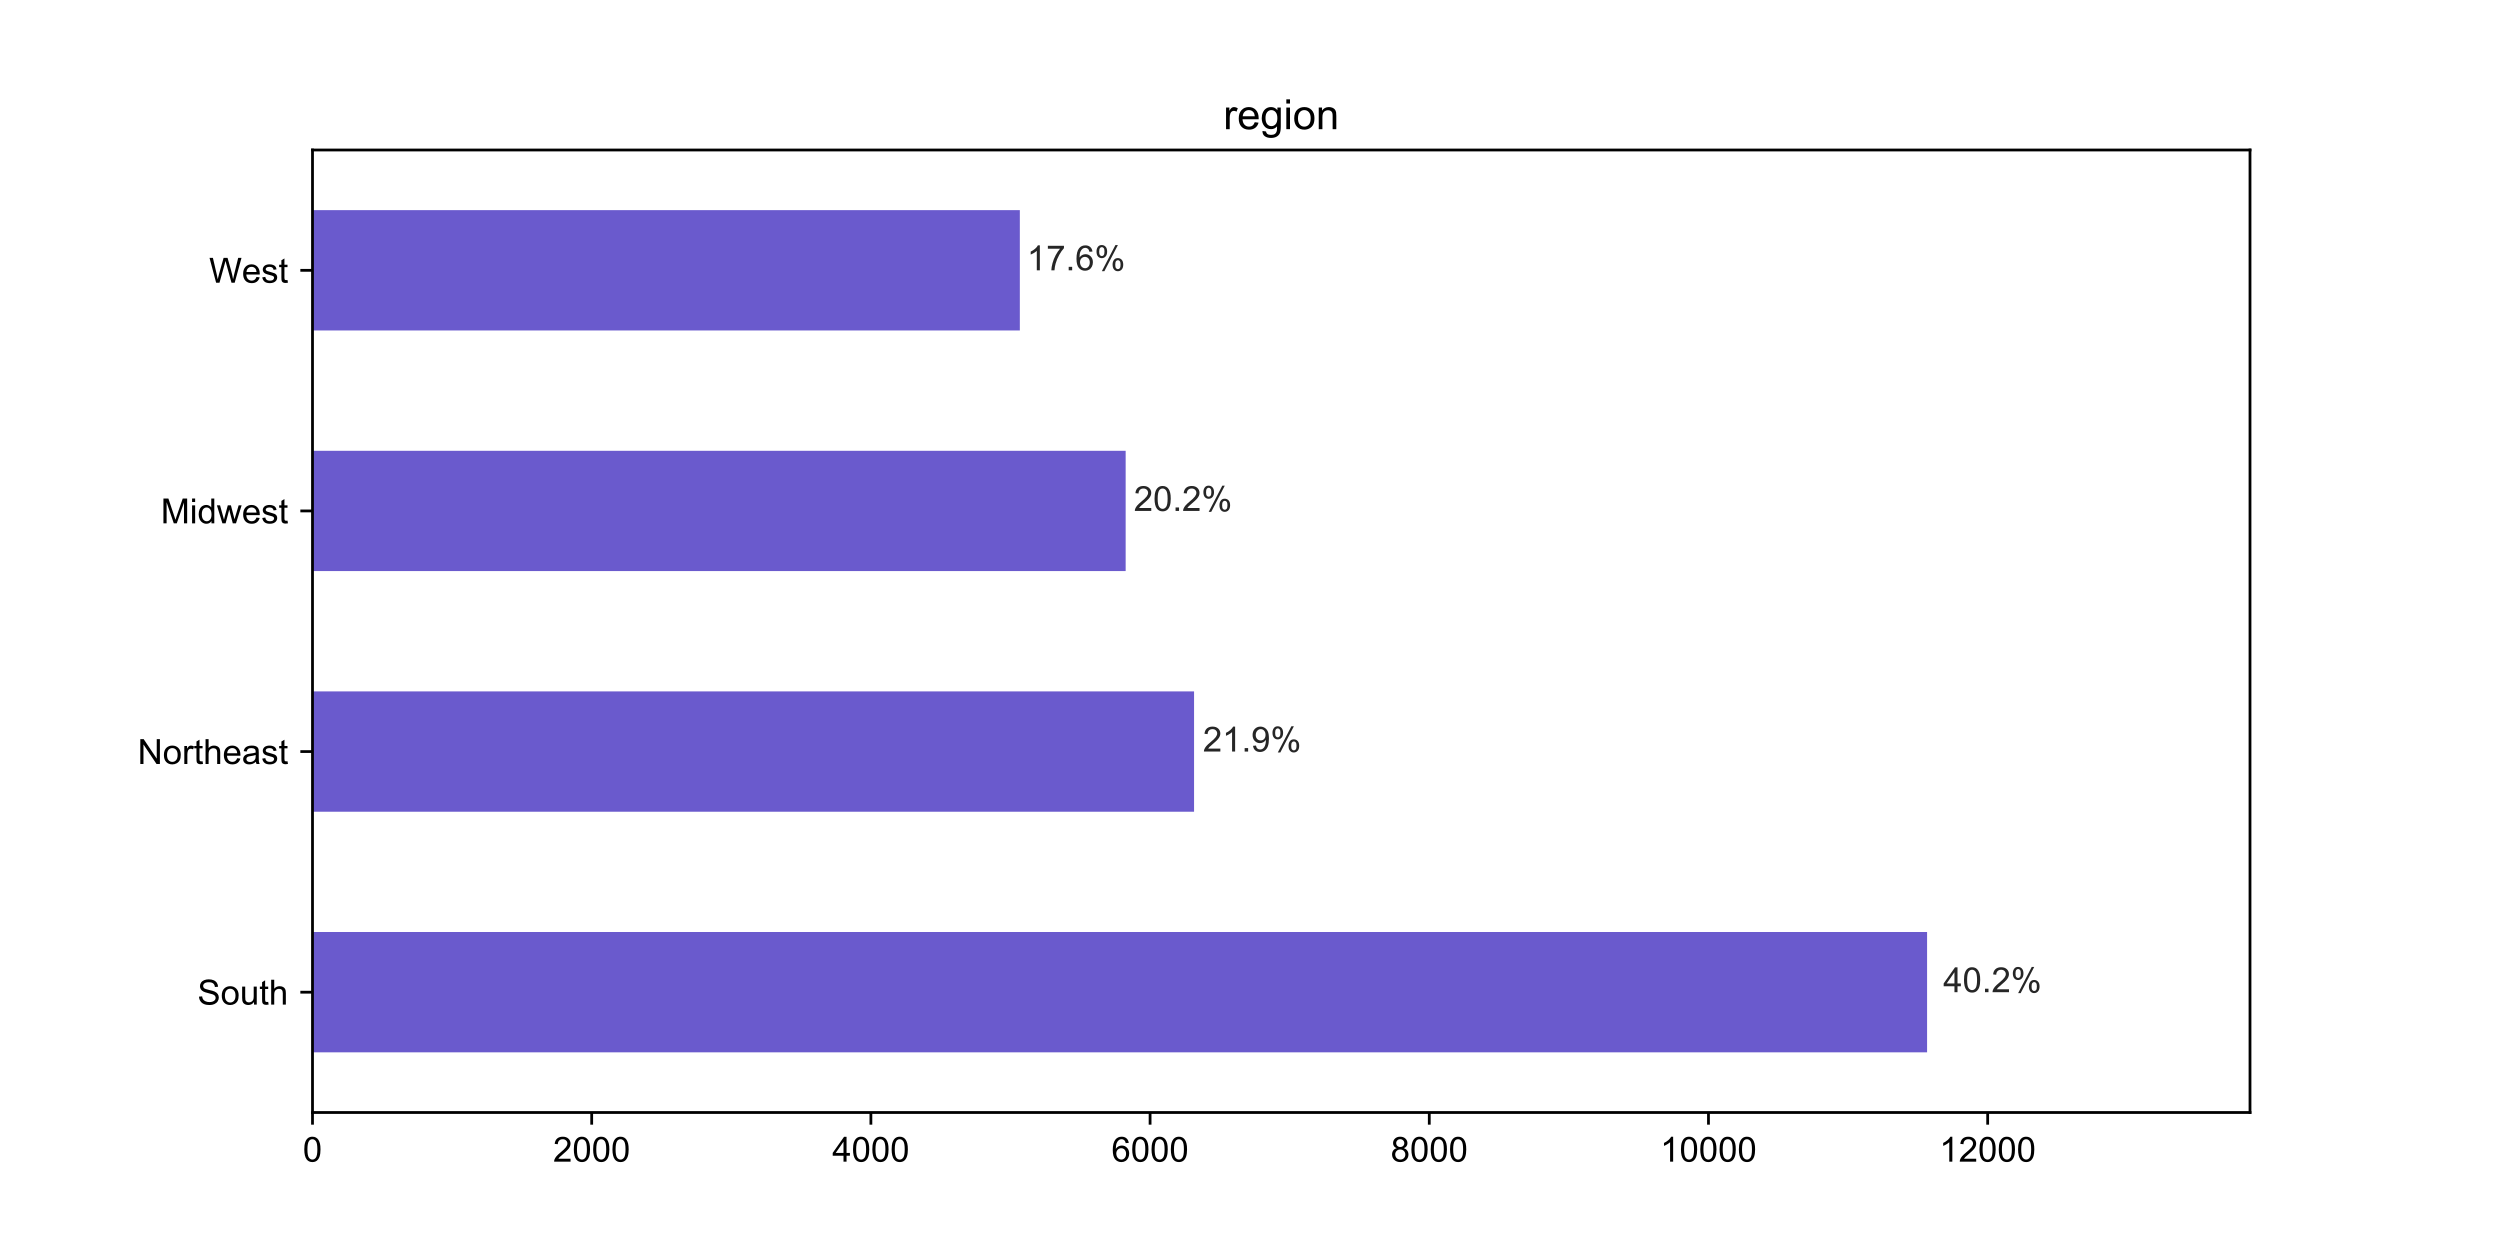
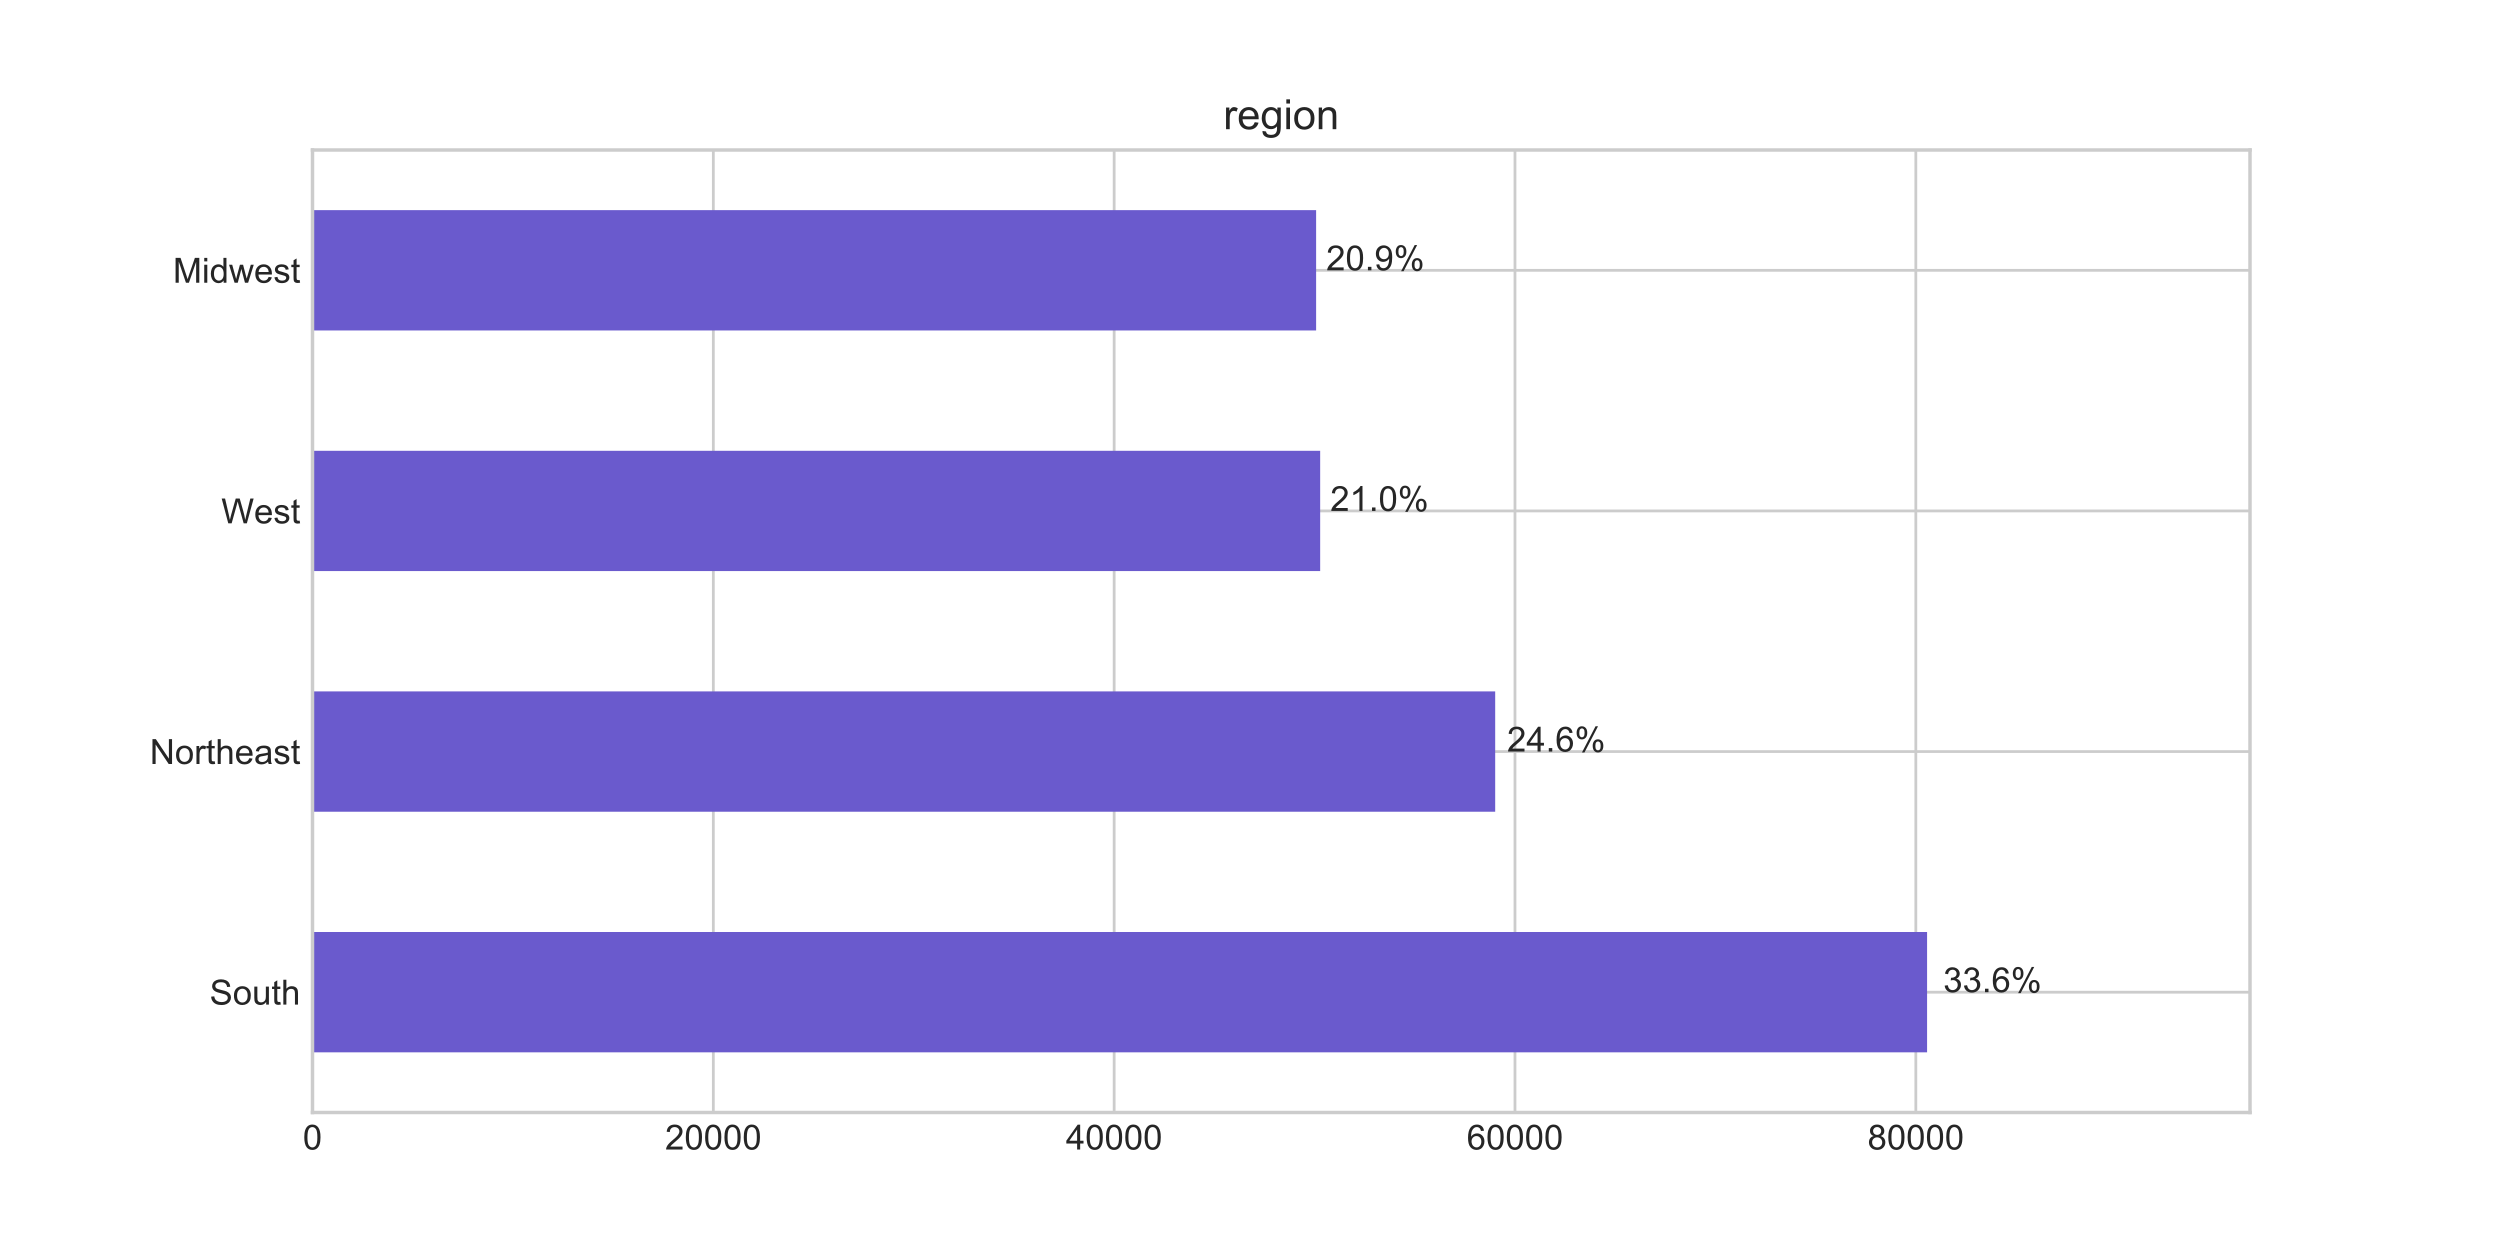
<svg xmlns="http://www.w3.org/2000/svg" xmlns:xlink="http://www.w3.org/1999/xlink" height="360pt" version="1.1" viewBox="0 0 720 360" width="720pt">
  <defs>
    <style type="text/css">
*{stroke-linecap:butt;stroke-linejoin:round;white-space:pre;}
  </style>
  </defs>
  <g id="figure_1">
    <g id="patch_1">
      <path d="M 0 360  L 720 360  L 720 0  L 0 0  z " style="fill:#ffffff;" />
    </g>
    <g id="axes_1">
      <g id="patch_2">
        <path d="M 90 320.4  L 648 320.4  L 648 43.2  L 90 43.2  z " style="fill:#ffffff;" />
      </g>
-       <g id="patch_3">
-         <path clip-path="url(#p5e2d25b61d)" d="M 90 303.075  L 555 303.075  L 555 268.425  L 90 268.425  z " style="fill:#6a5acd;" />
-       </g>
-       <g id="patch_4">
-         <path clip-path="url(#p5e2d25b61d)" d="M 90 233.775  L 343.889 233.775  L 343.889 199.125  L 90 199.125  z " style="fill:#6a5acd;" />
-       </g>
-       <g id="patch_5">
-         <path clip-path="url(#p5e2d25b61d)" d="M 90 164.475  L 324.189 164.475  L 324.189 129.825  L 90 129.825  z " style="fill:#6a5acd;" />
-       </g>
-       <g id="patch_6">
-         <path clip-path="url(#p5e2d25b61d)" d="M 90 95.175  L 293.714 95.175  L 293.714 60.525  L 90 60.525  z " style="fill:#6a5acd;" />
-       </g>
      <g id="matplotlib.axis_1">
        <g id="xtick_1">
          <g id="line2d_1">
-             <defs>
-               <path d="M 0 0  L 0 3.5  " id="meedd70f303" style="stroke:#000000;stroke-width:0.8;" />
-             </defs>
-             <g>
-               <use style="stroke:#000000;stroke-width:0.8;" x="90" xlink:href="#meedd70f303" y="320.4" />
-             </g>
-           </g>
+             <path clip-path="url(#p8cc7651c3f)" d="M 90 320.4  L 90 43.2  " style="fill:none;stroke:#cccccc;stroke-linecap:round;stroke-width:0.8;" />
+           </g>
+           <g id="line2d_2" />
          <g id="text_1">
            <defs>
              <path d="M 4.156 35.297  Q 4.156 48 6.766 55.734  Q 9.375 63.484 14.516 67.672  Q 19.672 71.875 27.484 71.875  Q 33.25 71.875 37.594 69.547  Q 41.938 67.234 44.766 62.859  Q 47.609 58.5 49.219 52.219  Q 50.828 45.953 50.828 35.297  Q 50.828 22.703 48.234 14.969  Q 45.656 7.234 40.5 3  Q 35.359 -1.219 27.484 -1.219  Q 17.141 -1.219 11.234 6.203  Q 4.156 15.141 4.156 35.297  z M 13.188 35.297  Q 13.188 17.672 17.312 11.828  Q 21.438 6 27.484 6  Q 33.547 6 37.672 11.859  Q 41.797 17.719 41.797 35.297  Q 41.797 52.984 37.672 58.781  Q 33.547 64.594 27.391 64.594  Q 21.344 64.594 17.719 59.469  Q 13.188 52.938 13.188 35.297  z " id="ArialMT-48" />
            </defs>
-             <g transform="translate(87.21953 334.5578)scale(0.1 -0.1)">
+             <g style="fill:#262626;" transform="translate(87.21953 331.0578)scale(0.1 -0.1)">
              <use xlink:href="#ArialMT-48" />
            </g>
          </g>
        </g>
        <g id="xtick_2">
-           <g id="line2d_2">
-             <g>
-               <use style="stroke:#000000;stroke-width:0.8;" x="170.408" xlink:href="#meedd70f303" y="320.4" />
-             </g>
-           </g>
+           <g id="line2d_3">
+             <path clip-path="url(#p8cc7651c3f)" d="M 205.439 320.4  L 205.439 43.2  " style="fill:none;stroke:#cccccc;stroke-linecap:round;stroke-width:0.8;" />
+           </g>
+           <g id="line2d_4" />
          <g id="text_2">
            <defs>
              <path d="M 50.344 8.453  L 50.344 0  L 3.031 0  Q 2.938 3.172 4.047 6.109  Q 5.859 10.938 9.828 15.625  Q 13.812 20.312 21.344 26.469  Q 33.016 36.031 37.109 41.625  Q 41.219 47.219 41.219 52.203  Q 41.219 57.422 37.469 61  Q 33.734 64.594 27.734 64.594  Q 21.391 64.594 17.578 60.781  Q 13.766 56.984 13.719 50.25  L 4.688 51.172  Q 5.609 61.281 11.656 66.578  Q 17.719 71.875 27.938 71.875  Q 38.234 71.875 44.234 66.156  Q 50.25 60.453 50.25 52  Q 50.25 47.703 48.484 43.547  Q 46.734 39.406 42.656 34.812  Q 38.578 30.219 29.109 22.219  Q 21.188 15.578 18.938 13.203  Q 16.703 10.844 15.234 8.453  z " id="ArialMT-50" />
            </defs>
-             <g transform="translate(159.2862 334.5578)scale(0.1 -0.1)">
+             <g style="fill:#262626;" transform="translate(191.5367 331.0578)scale(0.1 -0.1)">
              <use xlink:href="#ArialMT-50" />
              <use x="55.615" xlink:href="#ArialMT-48" />
              <use x="111.23" xlink:href="#ArialMT-48" />
              <use x="166.846" xlink:href="#ArialMT-48" />
+               <use x="222.461" xlink:href="#ArialMT-48" />
            </g>
          </g>
        </g>
        <g id="xtick_3">
-           <g id="line2d_3">
-             <g>
-               <use style="stroke:#000000;stroke-width:0.8;" x="250.816" xlink:href="#meedd70f303" y="320.4" />
-             </g>
-           </g>
+           <g id="line2d_5">
+             <path clip-path="url(#p8cc7651c3f)" d="M 320.878 320.4  L 320.878 43.2  " style="fill:none;stroke:#cccccc;stroke-linecap:round;stroke-width:0.8;" />
+           </g>
+           <g id="line2d_6" />
          <g id="text_3">
            <defs>
              <path d="M 32.328 0  L 32.328 17.141  L 1.266 17.141  L 1.266 25.203  L 33.938 71.578  L 41.109 71.578  L 41.109 25.203  L 50.781 25.203  L 50.781 17.141  L 41.109 17.141  L 41.109 0  z M 32.328 25.203  L 32.328 57.469  L 9.906 25.203  z " id="ArialMT-52" />
            </defs>
-             <g transform="translate(239.6943 334.5578)scale(0.1 -0.1)">
+             <g style="fill:#262626;" transform="translate(306.9757 331.0578)scale(0.1 -0.1)">
              <use xlink:href="#ArialMT-52" />
              <use x="55.615" xlink:href="#ArialMT-48" />
              <use x="111.23" xlink:href="#ArialMT-48" />
              <use x="166.846" xlink:href="#ArialMT-48" />
+               <use x="222.461" xlink:href="#ArialMT-48" />
            </g>
          </g>
        </g>
        <g id="xtick_4">
-           <g id="line2d_4">
-             <g>
-               <use style="stroke:#000000;stroke-width:0.8;" x="331.224" xlink:href="#meedd70f303" y="320.4" />
-             </g>
-           </g>
+           <g id="line2d_7">
+             <path clip-path="url(#p8cc7651c3f)" d="M 436.317 320.4  L 436.317 43.2  " style="fill:none;stroke:#cccccc;stroke-linecap:round;stroke-width:0.8;" />
+           </g>
+           <g id="line2d_8" />
          <g id="text_4">
            <defs>
              <path d="M 49.75 54.047  L 41.016 53.375  Q 39.844 58.547 37.703 60.891  Q 34.125 64.656 28.906 64.656  Q 24.703 64.656 21.531 62.312  Q 17.391 59.281 14.984 53.469  Q 12.594 47.656 12.5 36.922  Q 15.672 41.75 20.266 44.094  Q 24.859 46.438 29.891 46.438  Q 38.672 46.438 44.844 39.969  Q 51.031 33.5 51.031 23.25  Q 51.031 16.5 48.125 10.719  Q 45.219 4.938 40.141 1.859  Q 35.062 -1.219 28.609 -1.219  Q 17.625 -1.219 10.688 6.859  Q 3.766 14.938 3.766 33.5  Q 3.766 54.25 11.422 63.672  Q 18.109 71.875 29.438 71.875  Q 37.891 71.875 43.281 67.141  Q 48.688 62.406 49.75 54.047  z M 13.875 23.188  Q 13.875 18.656 15.797 14.5  Q 17.719 10.359 21.188 8.172  Q 24.656 6 28.469 6  Q 34.031 6 38.031 10.484  Q 42.047 14.984 42.047 22.703  Q 42.047 30.125 38.078 34.391  Q 34.125 38.672 28.125 38.672  Q 22.172 38.672 18.016 34.391  Q 13.875 30.125 13.875 23.188  z " id="ArialMT-54" />
            </defs>
-             <g transform="translate(320.1024 334.5578)scale(0.1 -0.1)">
+             <g style="fill:#262626;" transform="translate(422.4148 331.0578)scale(0.1 -0.1)">
              <use xlink:href="#ArialMT-54" />
              <use x="55.615" xlink:href="#ArialMT-48" />
              <use x="111.23" xlink:href="#ArialMT-48" />
              <use x="166.846" xlink:href="#ArialMT-48" />
+               <use x="222.461" xlink:href="#ArialMT-48" />
            </g>
          </g>
        </g>
        <g id="xtick_5">
-           <g id="line2d_5">
-             <g>
-               <use style="stroke:#000000;stroke-width:0.8;" x="411.632" xlink:href="#meedd70f303" y="320.4" />
-             </g>
-           </g>
+           <g id="line2d_9">
+             <path clip-path="url(#p8cc7651c3f)" d="M 551.756 320.4  L 551.756 43.2  " style="fill:none;stroke:#cccccc;stroke-linecap:round;stroke-width:0.8;" />
+           </g>
+           <g id="line2d_10" />
          <g id="text_5">
            <defs>
              <path d="M 17.672 38.812  Q 12.203 40.828 9.562 44.531  Q 6.938 48.25 6.938 53.422  Q 6.938 61.234 12.547 66.547  Q 18.172 71.875 27.484 71.875  Q 36.859 71.875 42.578 66.422  Q 48.297 60.984 48.297 53.172  Q 48.297 48.188 45.672 44.5  Q 43.062 40.828 37.75 38.812  Q 44.344 36.672 47.781 31.875  Q 51.219 27.094 51.219 20.453  Q 51.219 11.281 44.719 5.031  Q 38.234 -1.219 27.641 -1.219  Q 17.047 -1.219 10.547 5.047  Q 4.047 11.328 4.047 20.703  Q 4.047 27.688 7.594 32.391  Q 11.141 37.109 17.672 38.812  z M 15.922 53.719  Q 15.922 48.641 19.188 45.406  Q 22.469 42.188 27.688 42.188  Q 32.766 42.188 36.016 45.375  Q 39.266 48.578 39.266 53.219  Q 39.266 58.062 35.906 61.359  Q 32.562 64.656 27.594 64.656  Q 22.562 64.656 19.234 61.422  Q 15.922 58.203 15.922 53.719  z M 13.094 20.656  Q 13.094 16.891 14.875 13.375  Q 16.656 9.859 20.172 7.922  Q 23.688 6 27.734 6  Q 34.031 6 38.125 10.047  Q 42.234 14.109 42.234 20.359  Q 42.234 26.703 38.016 30.859  Q 33.797 35.016 27.438 35.016  Q 21.234 35.016 17.156 30.906  Q 13.094 26.812 13.094 20.656  z " id="ArialMT-56" />
            </defs>
-             <g transform="translate(400.5105 334.5578)scale(0.1 -0.1)">
+             <g style="fill:#262626;" transform="translate(537.8538 331.0578)scale(0.1 -0.1)">
              <use xlink:href="#ArialMT-56" />
              <use x="55.615" xlink:href="#ArialMT-48" />
-               <use x="111.23" xlink:href="#ArialMT-48" />
-               <use x="166.846" xlink:href="#ArialMT-48" />
-             </g>
-           </g>
-         </g>
-         <g id="xtick_6">
-           <g id="line2d_6">
-             <g>
-               <use style="stroke:#000000;stroke-width:0.8;" x="492.04" xlink:href="#meedd70f303" y="320.4" />
-             </g>
-           </g>
-           <g id="text_6">
-             <defs>
-               <path d="M 37.25 0  L 28.469 0  L 28.469 56  Q 25.297 52.984 20.141 49.953  Q 14.984 46.922 10.891 45.406  L 10.891 53.906  Q 18.266 57.375 23.781 62.297  Q 29.297 67.234 31.594 71.875  L 37.25 71.875  z " id="ArialMT-49" />
-             </defs>
-             <g transform="translate(478.1381 334.5578)scale(0.1 -0.1)">
-               <use xlink:href="#ArialMT-49" />
-               <use x="55.615" xlink:href="#ArialMT-48" />
-               <use x="111.23" xlink:href="#ArialMT-48" />
-               <use x="166.846" xlink:href="#ArialMT-48" />
-               <use x="222.461" xlink:href="#ArialMT-48" />
-             </g>
-           </g>
-         </g>
-         <g id="xtick_7">
-           <g id="line2d_7">
-             <g>
-               <use style="stroke:#000000;stroke-width:0.8;" x="572.449" xlink:href="#meedd70f303" y="320.4" />
-             </g>
-           </g>
-           <g id="text_7">
-             <g transform="translate(558.5462 334.5578)scale(0.1 -0.1)">
-               <use xlink:href="#ArialMT-49" />
-               <use x="55.615" xlink:href="#ArialMT-50" />
              <use x="111.23" xlink:href="#ArialMT-48" />
              <use x="166.846" xlink:href="#ArialMT-48" />
              <use x="222.461" xlink:href="#ArialMT-48" />
            </g>
          </g>
        </g>
      </g>
      <g id="matplotlib.axis_2">
        <g id="ytick_1">
-           <g id="line2d_8">
-             <defs>
-               <path d="M 0 0  L -3.5 0  " id="m704e7bae4b" style="stroke:#000000;stroke-width:0.8;" />
-             </defs>
-             <g>
-               <use style="stroke:#000000;stroke-width:0.8;" x="90" xlink:href="#m704e7bae4b" y="285.75" />
-             </g>
-           </g>
-           <g id="text_8">
+           <g id="line2d_11">
+             <path clip-path="url(#p8cc7651c3f)" d="M 90 285.75  L 648 285.75  " style="fill:none;stroke:#cccccc;stroke-linecap:round;stroke-width:0.8;" />
+           </g>
+           <g id="line2d_12" />
+           <g id="text_6">
            <defs>
              <path d="M 4.5 23  L 13.422 23.781  Q 14.062 18.406 16.375 14.969  Q 18.703 11.531 23.578 9.406  Q 28.469 7.281 34.578 7.281  Q 39.984 7.281 44.141 8.891  Q 48.297 10.5 50.312 13.297  Q 52.344 16.109 52.344 19.438  Q 52.344 22.797 50.391 25.312  Q 48.438 27.828 43.953 29.547  Q 41.062 30.672 31.203 33.031  Q 21.344 35.406 17.391 37.5  Q 12.25 40.188 9.734 44.156  Q 7.234 48.141 7.234 53.078  Q 7.234 58.5 10.297 63.203  Q 13.375 67.922 19.281 70.359  Q 25.203 72.797 32.422 72.797  Q 40.375 72.797 46.453 70.234  Q 52.547 67.672 55.812 62.688  Q 59.078 57.719 59.328 51.422  L 50.25 50.734  Q 49.516 57.516 45.281 60.984  Q 41.062 64.453 32.812 64.453  Q 24.219 64.453 20.281 61.297  Q 16.359 58.156 16.359 53.719  Q 16.359 49.859 19.141 47.359  Q 21.875 44.875 33.422 42.266  Q 44.969 39.656 49.266 37.703  Q 55.516 34.812 58.484 30.391  Q 61.469 25.984 61.469 20.219  Q 61.469 14.5 58.203 9.438  Q 54.938 4.391 48.797 1.578  Q 42.672 -1.219 35.016 -1.219  Q 25.297 -1.219 18.719 1.609  Q 12.156 4.438 8.422 10.125  Q 4.688 15.828 4.5 23  z " id="ArialMT-83" />
              <path d="M 3.328 25.922  Q 3.328 40.328 11.328 47.266  Q 18.016 53.031 27.641 53.031  Q 38.328 53.031 45.109 46.016  Q 51.906 39.016 51.906 26.656  Q 51.906 16.656 48.906 10.906  Q 45.906 5.172 40.156 2  Q 34.422 -1.172 27.641 -1.172  Q 16.75 -1.172 10.031 5.812  Q 3.328 12.797 3.328 25.922  z M 12.359 25.922  Q 12.359 15.969 16.703 11.016  Q 21.047 6.062 27.641 6.062  Q 34.188 6.062 38.531 11.031  Q 42.875 16.016 42.875 26.219  Q 42.875 35.844 38.5 40.797  Q 34.125 45.75 27.641 45.75  Q 21.047 45.75 16.703 40.812  Q 12.359 35.891 12.359 25.922  z " id="ArialMT-111" />
              <path d="M 40.578 0  L 40.578 7.625  Q 34.516 -1.172 24.125 -1.172  Q 19.531 -1.172 15.547 0.578  Q 11.578 2.344 9.641 5  Q 7.719 7.672 6.938 11.531  Q 6.391 14.109 6.391 19.734  L 6.391 51.859  L 15.188 51.859  L 15.188 23.094  Q 15.188 16.219 15.719 13.812  Q 16.547 10.359 19.234 8.375  Q 21.922 6.391 25.875 6.391  Q 29.828 6.391 33.297 8.422  Q 36.766 10.453 38.203 13.938  Q 39.656 17.438 39.656 24.078  L 39.656 51.859  L 48.438 51.859  L 48.438 0  z " id="ArialMT-117" />
              <path d="M 25.781 7.859  L 27.047 0.094  Q 23.344 -0.688 20.406 -0.688  Q 15.625 -0.688 12.984 0.828  Q 10.359 2.344 9.281 4.812  Q 8.203 7.281 8.203 15.188  L 8.203 45.016  L 1.766 45.016  L 1.766 51.859  L 8.203 51.859  L 8.203 64.703  L 16.938 69.969  L 16.938 51.859  L 25.781 51.859  L 25.781 45.016  L 16.938 45.016  L 16.938 14.703  Q 16.938 10.938 17.406 9.859  Q 17.875 8.797 18.922 8.156  Q 19.969 7.516 21.922 7.516  Q 23.391 7.516 25.781 7.859  z " id="ArialMT-116" />
              <path d="M 6.594 0  L 6.594 71.578  L 15.375 71.578  L 15.375 45.906  Q 21.531 53.031 30.906 53.031  Q 36.672 53.031 40.922 50.75  Q 45.172 48.484 47 44.484  Q 48.828 40.484 48.828 32.859  L 48.828 0  L 40.047 0  L 40.047 32.859  Q 40.047 39.453 37.188 42.453  Q 34.328 45.453 29.109 45.453  Q 25.203 45.453 21.75 43.422  Q 18.312 41.406 16.844 37.938  Q 15.375 34.469 15.375 28.375  L 15.375 0  z " id="ArialMT-104" />
            </defs>
-             <g transform="translate(56.86875 289.3289)scale(0.1 -0.1)">
+             <g style="fill:#262626;" transform="translate(60.36875 289.3289)scale(0.1 -0.1)">
              <use xlink:href="#ArialMT-83" />
              <use x="66.699" xlink:href="#ArialMT-111" />
              <use x="122.314" xlink:href="#ArialMT-117" />
              <use x="177.93" xlink:href="#ArialMT-116" />
              <use x="205.713" xlink:href="#ArialMT-104" />
            </g>
          </g>
        </g>
        <g id="ytick_2">
-           <g id="line2d_9">
-             <g>
-               <use style="stroke:#000000;stroke-width:0.8;" x="90" xlink:href="#m704e7bae4b" y="216.45" />
-             </g>
-           </g>
-           <g id="text_9">
+           <g id="line2d_13">
+             <path clip-path="url(#p8cc7651c3f)" d="M 90 216.45  L 648 216.45  " style="fill:none;stroke:#cccccc;stroke-linecap:round;stroke-width:0.8;" />
+           </g>
+           <g id="line2d_14" />
+           <g id="text_7">
            <defs>
              <path d="M 7.625 0  L 7.625 71.578  L 17.328 71.578  L 54.938 15.375  L 54.938 71.578  L 64.016 71.578  L 64.016 0  L 54.297 0  L 16.703 56.25  L 16.703 0  z " id="ArialMT-78" />
              <path d="M 6.5 0  L 6.5 51.859  L 14.406 51.859  L 14.406 44  Q 17.438 49.516 20 51.266  Q 22.562 53.031 25.641 53.031  Q 30.078 53.031 34.672 50.203  L 31.641 42.047  Q 28.422 43.953 25.203 43.953  Q 22.312 43.953 20.016 42.219  Q 17.719 40.484 16.75 37.406  Q 15.281 32.719 15.281 27.156  L 15.281 0  z " id="ArialMT-114" />
              <path d="M 42.094 16.703  L 51.172 15.578  Q 49.031 7.625 43.219 3.219  Q 37.406 -1.172 28.375 -1.172  Q 17 -1.172 10.328 5.828  Q 3.656 12.844 3.656 25.484  Q 3.656 38.578 10.391 45.797  Q 17.141 53.031 27.875 53.031  Q 38.281 53.031 44.875 45.953  Q 51.469 38.875 51.469 26.031  Q 51.469 25.25 51.422 23.688  L 12.75 23.688  Q 13.234 15.141 17.578 10.594  Q 21.922 6.062 28.422 6.062  Q 33.25 6.062 36.672 8.594  Q 40.094 11.141 42.094 16.703  z M 13.234 30.906  L 42.188 30.906  Q 41.609 37.453 38.875 40.719  Q 34.672 45.797 27.984 45.797  Q 21.922 45.797 17.797 41.75  Q 13.672 37.703 13.234 30.906  z " id="ArialMT-101" />
              <path d="M 40.438 6.391  Q 35.547 2.25 31.031 0.531  Q 26.516 -1.172 21.344 -1.172  Q 12.797 -1.172 8.203 3  Q 3.609 7.172 3.609 13.672  Q 3.609 17.484 5.344 20.625  Q 7.078 23.781 9.891 25.688  Q 12.703 27.594 16.219 28.562  Q 18.797 29.25 24.031 29.891  Q 34.672 31.156 39.703 32.906  Q 39.75 34.719 39.75 35.203  Q 39.75 40.578 37.25 42.781  Q 33.891 45.75 27.25 45.75  Q 21.047 45.75 18.094 43.578  Q 15.141 41.406 13.719 35.891  L 5.125 37.062  Q 6.297 42.578 8.984 45.969  Q 11.672 49.359 16.75 51.188  Q 21.828 53.031 28.516 53.031  Q 35.156 53.031 39.297 51.469  Q 43.453 49.906 45.406 47.531  Q 47.359 45.172 48.141 41.547  Q 48.578 39.312 48.578 33.453  L 48.578 21.734  Q 48.578 9.469 49.141 6.219  Q 49.703 2.984 51.375 0  L 42.188 0  Q 40.828 2.734 40.438 6.391  z M 39.703 26.031  Q 34.906 24.078 25.344 22.703  Q 19.922 21.922 17.672 20.938  Q 15.438 19.969 14.203 18.094  Q 12.984 16.219 12.984 13.922  Q 12.984 10.406 15.641 8.062  Q 18.312 5.719 23.438 5.719  Q 28.516 5.719 32.469 7.938  Q 36.422 10.156 38.281 14.016  Q 39.703 17 39.703 22.797  z " id="ArialMT-97" />
              <path d="M 3.078 15.484  L 11.766 16.844  Q 12.5 11.625 15.844 8.844  Q 19.188 6.062 25.203 6.062  Q 31.25 6.062 34.172 8.516  Q 37.109 10.984 37.109 14.312  Q 37.109 17.281 34.516 19  Q 32.719 20.172 25.531 21.969  Q 15.875 24.422 12.141 26.203  Q 8.406 27.984 6.469 31.125  Q 4.547 34.281 4.547 38.094  Q 4.547 41.547 6.125 44.5  Q 7.719 47.469 10.453 49.422  Q 12.5 50.922 16.031 51.969  Q 19.578 53.031 23.641 53.031  Q 29.734 53.031 34.344 51.266  Q 38.969 49.516 41.156 46.5  Q 43.359 43.5 44.188 38.484  L 35.594 37.312  Q 35.016 41.312 32.203 43.547  Q 29.391 45.797 24.266 45.797  Q 18.219 45.797 15.625 43.797  Q 13.031 41.797 13.031 39.109  Q 13.031 37.406 14.109 36.031  Q 15.188 34.625 17.484 33.688  Q 18.797 33.203 25.25 31.453  Q 34.578 28.953 38.25 27.359  Q 41.938 25.781 44.031 22.75  Q 46.141 19.734 46.141 15.234  Q 46.141 10.844 43.578 6.953  Q 41.016 3.078 36.172 0.953  Q 31.344 -1.172 25.25 -1.172  Q 15.141 -1.172 9.844 3.031  Q 4.547 7.234 3.078 15.484  z " id="ArialMT-115" />
            </defs>
-             <g transform="translate(39.64844 220.0289)scale(0.1 -0.1)">
+             <g style="fill:#262626;" transform="translate(43.14844 220.0289)scale(0.1 -0.1)">
              <use xlink:href="#ArialMT-78" />
              <use x="72.217" xlink:href="#ArialMT-111" />
              <use x="127.832" xlink:href="#ArialMT-114" />
              <use x="161.133" xlink:href="#ArialMT-116" />
              <use x="188.916" xlink:href="#ArialMT-104" />
              <use x="244.531" xlink:href="#ArialMT-101" />
              <use x="300.146" xlink:href="#ArialMT-97" />
              <use x="355.762" xlink:href="#ArialMT-115" />
              <use x="405.762" xlink:href="#ArialMT-116" />
            </g>
          </g>
        </g>
        <g id="ytick_3">
-           <g id="line2d_10">
-             <g>
-               <use style="stroke:#000000;stroke-width:0.8;" x="90" xlink:href="#m704e7bae4b" y="147.15" />
-             </g>
-           </g>
-           <g id="text_10">
+           <g id="line2d_15">
+             <path clip-path="url(#p8cc7651c3f)" d="M 90 147.15  L 648 147.15  " style="fill:none;stroke:#cccccc;stroke-linecap:round;stroke-width:0.8;" />
+           </g>
+           <g id="line2d_16" />
+           <g id="text_8">
+             <defs>
+               <path d="M 20.219 0  L 1.219 71.578  L 10.938 71.578  L 21.828 24.656  Q 23.578 17.281 24.859 10.016  Q 27.594 21.484 28.078 23.25  L 41.703 71.578  L 53.125 71.578  L 63.375 35.359  Q 67.234 21.875 68.953 10.016  Q 70.312 16.797 72.516 25.594  L 83.734 71.578  L 93.266 71.578  L 73.641 0  L 64.5 0  L 49.422 54.547  Q 47.516 61.375 47.172 62.938  Q 46.047 58.016 45.062 54.547  L 29.891 0  z " id="ArialMT-87" />
+             </defs>
+             <g style="fill:#262626;" transform="translate(63.72344 150.7289)scale(0.1 -0.1)">
+               <use xlink:href="#ArialMT-87" />
+               <use x="94.369" xlink:href="#ArialMT-101" />
+               <use x="149.984" xlink:href="#ArialMT-115" />
+               <use x="199.984" xlink:href="#ArialMT-116" />
+             </g>
+           </g>
+         </g>
+         <g id="ytick_4">
+           <g id="line2d_17">
+             <path clip-path="url(#p8cc7651c3f)" d="M 90 77.85  L 648 77.85  " style="fill:none;stroke:#cccccc;stroke-linecap:round;stroke-width:0.8;" />
+           </g>
+           <g id="line2d_18" />
+           <g id="text_9">
            <defs>
              <path d="M 7.422 0  L 7.422 71.578  L 21.688 71.578  L 38.625 20.906  Q 40.969 13.812 42.047 10.297  Q 43.266 14.203 45.844 21.781  L 62.984 71.578  L 75.734 71.578  L 75.734 0  L 66.609 0  L 66.609 59.906  L 45.797 0  L 37.25 0  L 16.547 60.938  L 16.547 0  z " id="ArialMT-77" />
              <path d="M 6.641 61.469  L 6.641 71.578  L 15.438 71.578  L 15.438 61.469  z M 6.641 0  L 6.641 51.859  L 15.438 51.859  L 15.438 0  z " id="ArialMT-105" />
              <path d="M 40.234 0  L 40.234 6.547  Q 35.297 -1.172 25.734 -1.172  Q 19.531 -1.172 14.328 2.25  Q 9.125 5.672 6.266 11.797  Q 3.422 17.922 3.422 25.875  Q 3.422 33.641 6 39.969  Q 8.594 46.297 13.766 49.656  Q 18.953 53.031 25.344 53.031  Q 30.031 53.031 33.688 51.047  Q 37.359 49.078 39.656 45.906  L 39.656 71.578  L 48.391 71.578  L 48.391 0  z M 12.453 25.875  Q 12.453 15.922 16.641 10.984  Q 20.844 6.062 26.562 6.062  Q 32.328 6.062 36.344 10.766  Q 40.375 15.484 40.375 25.141  Q 40.375 35.797 36.266 40.766  Q 32.172 45.75 26.172 45.75  Q 20.312 45.75 16.375 40.969  Q 12.453 36.188 12.453 25.875  z " id="ArialMT-100" />
              <path d="M 16.156 0  L 0.297 51.859  L 9.375 51.859  L 17.625 21.922  L 20.703 10.797  Q 20.906 11.625 23.391 21.484  L 31.641 51.859  L 40.672 51.859  L 48.438 21.781  L 51.031 11.859  L 54 21.875  L 62.891 51.859  L 71.438 51.859  L 55.219 0  L 46.094 0  L 37.844 31.062  L 35.844 39.891  L 25.344 0  z " id="ArialMT-119" />
            </defs>
-             <g transform="translate(46.32656 150.7289)scale(0.1 -0.1)">
+             <g style="fill:#262626;" transform="translate(49.82656 81.42891)scale(0.1 -0.1)">
              <use xlink:href="#ArialMT-77" />
              <use x="83.301" xlink:href="#ArialMT-105" />
              <use x="105.518" xlink:href="#ArialMT-100" />
              <use x="161.133" xlink:href="#ArialMT-119" />
              <use x="233.35" xlink:href="#ArialMT-101" />
              <use x="288.965" xlink:href="#ArialMT-115" />
              <use x="338.965" xlink:href="#ArialMT-116" />
            </g>
          </g>
        </g>
-         <g id="ytick_4">
-           <g id="line2d_11">
-             <g>
-               <use style="stroke:#000000;stroke-width:0.8;" x="90" xlink:href="#m704e7bae4b" y="77.85" />
-             </g>
-           </g>
-           <g id="text_11">
-             <defs>
-               <path d="M 20.219 0  L 1.219 71.578  L 10.938 71.578  L 21.828 24.656  Q 23.578 17.281 24.859 10.016  Q 27.594 21.484 28.078 23.25  L 41.703 71.578  L 53.125 71.578  L 63.375 35.359  Q 67.234 21.875 68.953 10.016  Q 70.312 16.797 72.516 25.594  L 83.734 71.578  L 93.266 71.578  L 73.641 0  L 64.5 0  L 49.422 54.547  Q 47.516 61.375 47.172 62.938  Q 46.047 58.016 45.062 54.547  L 29.891 0  z " id="ArialMT-87" />
-             </defs>
-             <g transform="translate(60.22344 81.42891)scale(0.1 -0.1)">
-               <use xlink:href="#ArialMT-87" />
-               <use x="94.369" xlink:href="#ArialMT-101" />
-               <use x="149.984" xlink:href="#ArialMT-115" />
-               <use x="199.984" xlink:href="#ArialMT-116" />
-             </g>
-           </g>
-         </g>
+       </g>
+       <g id="patch_3">
+         <path clip-path="url(#p8cc7651c3f)" d="M 90 303.075  L 555 303.075  L 555 268.425  L 90 268.425  z " style="fill:#6a5acd;" />
+       </g>
+       <g id="patch_4">
+         <path clip-path="url(#p8cc7651c3f)" d="M 90 233.775  L 430.614 233.775  L 430.614 199.125  L 90 199.125  z " style="fill:#6a5acd;" />
+       </g>
+       <g id="patch_5">
+         <path clip-path="url(#p8cc7651c3f)" d="M 90 164.475  L 380.208 164.475  L 380.208 129.825  L 90 129.825  z " style="fill:#6a5acd;" />
+       </g>
+       <g id="patch_6">
+         <path clip-path="url(#p8cc7651c3f)" d="M 90 95.175  L 379.042 95.175  L 379.042 60.525  L 90 60.525  z " style="fill:#6a5acd;" />
      </g>
      <g id="patch_7">
-         <path d="M 90 320.4  L 90 43.2  " style="fill:none;stroke:#000000;stroke-linecap:square;stroke-linejoin:miter;stroke-width:0.8;" />
+         <path d="M 90 320.4  L 90 43.2  " style="fill:none;stroke:#cccccc;stroke-linecap:square;stroke-linejoin:miter;" />
      </g>
      <g id="patch_8">
-         <path d="M 648 320.4  L 648 43.2  " style="fill:none;stroke:#000000;stroke-linecap:square;stroke-linejoin:miter;stroke-width:0.8;" />
+         <path d="M 648 320.4  L 648 43.2  " style="fill:none;stroke:#cccccc;stroke-linecap:square;stroke-linejoin:miter;" />
      </g>
      <g id="patch_9">
-         <path d="M 90 320.4  L 648 320.4  " style="fill:none;stroke:#000000;stroke-linecap:square;stroke-linejoin:miter;stroke-width:0.8;" />
+         <path d="M 90 320.4  L 648 320.4  " style="fill:none;stroke:#cccccc;stroke-linecap:square;stroke-linejoin:miter;" />
      </g>
      <g id="patch_10">
-         <path d="M 90 43.2  L 648 43.2  " style="fill:none;stroke:#000000;stroke-linecap:square;stroke-linejoin:miter;stroke-width:0.8;" />
-       </g>
-       <g id="text_12">
-         <defs>
+         <path d="M 90 43.2  L 648 43.2  " style="fill:none;stroke:#cccccc;stroke-linecap:square;stroke-linejoin:miter;" />
+       </g>
+       <g id="text_10">
+         <defs>
+           <path d="M 4.203 18.891  L 12.984 20.062  Q 14.5 12.594 18.141 9.297  Q 21.781 6 27 6  Q 33.203 6 37.469 10.297  Q 41.75 14.594 41.75 20.953  Q 41.75 27 37.797 30.922  Q 33.844 34.859 27.734 34.859  Q 25.25 34.859 21.531 33.891  L 22.516 41.609  Q 23.391 41.5 23.922 41.5  Q 29.547 41.5 34.031 44.422  Q 38.531 47.359 38.531 53.469  Q 38.531 58.297 35.25 61.469  Q 31.984 64.656 26.812 64.656  Q 21.688 64.656 18.266 61.422  Q 14.844 58.203 13.875 51.766  L 5.078 53.328  Q 6.688 62.156 12.391 67.016  Q 18.109 71.875 26.609 71.875  Q 32.469 71.875 37.391 69.359  Q 42.328 66.844 44.938 62.5  Q 47.562 58.156 47.562 53.266  Q 47.562 48.641 45.062 44.828  Q 42.578 41.016 37.703 38.766  Q 44.047 37.312 47.562 32.688  Q 51.078 28.078 51.078 21.141  Q 51.078 11.766 44.234 5.25  Q 37.406 -1.266 26.953 -1.266  Q 17.531 -1.266 11.297 4.344  Q 5.078 9.969 4.203 18.891  z " id="ArialMT-51" />
          <path d="M 9.078 0  L 9.078 10.016  L 19.094 10.016  L 19.094 0  z " id="ArialMT-46" />
          <path d="M 5.812 54.391  Q 5.812 62.062 9.672 67.422  Q 13.531 72.797 20.844 72.797  Q 27.594 72.797 32 67.984  Q 36.422 63.188 36.422 53.859  Q 36.422 44.781 31.953 39.875  Q 27.484 34.969 20.953 34.969  Q 14.453 34.969 10.125 39.797  Q 5.812 44.625 5.812 54.391  z M 21.094 66.75  Q 17.828 66.75 15.656 63.906  Q 13.484 61.078 13.484 53.516  Q 13.484 46.625 15.672 43.812  Q 17.875 41.016 21.094 41.016  Q 24.422 41.016 26.594 43.844  Q 28.766 46.688 28.766 54.203  Q 28.766 61.141 26.562 63.938  Q 24.359 66.75 21.094 66.75  z M 21.141 -2.641  L 60.297 72.797  L 67.438 72.797  L 28.422 -2.641  z M 52.094 16.797  Q 52.094 24.516 55.953 29.859  Q 59.812 35.203 67.188 35.203  Q 73.922 35.203 78.344 30.391  Q 82.766 25.594 82.766 16.266  Q 82.766 7.172 78.297 2.266  Q 73.828 -2.641 67.234 -2.641  Q 60.75 -2.641 56.422 2.219  Q 52.094 7.078 52.094 16.797  z M 67.438 29.156  Q 64.109 29.156 61.938 26.312  Q 59.766 23.484 59.766 15.922  Q 59.766 9.078 61.953 6.25  Q 64.156 3.422 67.391 3.422  Q 70.75 3.422 72.922 6.25  Q 75.094 9.078 75.094 16.609  Q 75.094 23.531 72.891 26.344  Q 70.703 29.156 67.438 29.156  z " id="ArialMT-37" />
        </defs>
        <g style="fill:#262626;" transform="translate(559.65 285.75)scale(0.1 -0.1)">
-           <use xlink:href="#ArialMT-52" />
-           <use x="55.615" xlink:href="#ArialMT-48" />
-           <use x="111.23" xlink:href="#ArialMT-46" />
-           <use x="139.014" xlink:href="#ArialMT-50" />
-           <use x="194.629" xlink:href="#ArialMT-37" />
-         </g>
-       </g>
-       <g id="text_13">
-         <defs>
-           <path d="M 5.469 16.547  L 13.922 17.328  Q 14.984 11.375 18.016 8.688  Q 21.047 6 25.781 6  Q 29.828 6 32.875 7.859  Q 35.938 9.719 37.891 12.812  Q 39.844 15.922 41.156 21.188  Q 42.484 26.469 42.484 31.938  Q 42.484 32.516 42.438 33.688  Q 39.797 29.5 35.234 26.875  Q 30.672 24.266 25.344 24.266  Q 16.453 24.266 10.297 30.703  Q 4.156 37.156 4.156 47.703  Q 4.156 58.594 10.578 65.234  Q 17 71.875 26.656 71.875  Q 33.641 71.875 39.422 68.109  Q 45.219 64.359 48.219 57.391  Q 51.219 50.438 51.219 37.25  Q 51.219 23.531 48.234 15.406  Q 45.266 7.281 39.375 3.031  Q 33.5 -1.219 25.594 -1.219  Q 17.188 -1.219 11.859 3.438  Q 6.547 8.109 5.469 16.547  z M 41.453 48.141  Q 41.453 55.719 37.422 60.156  Q 33.406 64.594 27.734 64.594  Q 21.875 64.594 17.531 59.812  Q 13.188 55.031 13.188 47.406  Q 13.188 40.578 17.312 36.297  Q 21.438 32.031 27.484 32.031  Q 33.594 32.031 37.516 36.297  Q 41.453 40.578 41.453 48.141  z " id="ArialMT-57" />
-         </defs>
-         <g style="fill:#262626;" transform="translate(346.4274 216.45)scale(0.1 -0.1)">
+           <use xlink:href="#ArialMT-51" />
+           <use x="55.615" xlink:href="#ArialMT-51" />
+           <use x="111.23" xlink:href="#ArialMT-46" />
+           <use x="139.014" xlink:href="#ArialMT-54" />
+           <use x="194.629" xlink:href="#ArialMT-37" />
+         </g>
+       </g>
+       <g id="text_11">
+         <g style="fill:#262626;" transform="translate(434.0206 216.45)scale(0.1 -0.1)">
+           <use xlink:href="#ArialMT-50" />
+           <use x="55.615" xlink:href="#ArialMT-52" />
+           <use x="111.23" xlink:href="#ArialMT-46" />
+           <use x="139.014" xlink:href="#ArialMT-54" />
+           <use x="194.629" xlink:href="#ArialMT-37" />
+         </g>
+       </g>
+       <g id="text_12">
+         <defs>
+           <path d="M 37.25 0  L 28.469 0  L 28.469 56  Q 25.297 52.984 20.141 49.953  Q 14.984 46.922 10.891 45.406  L 10.891 53.906  Q 18.266 57.375 23.781 62.297  Q 29.297 67.234 31.594 71.875  L 37.25 71.875  z " id="ArialMT-49" />
+         </defs>
+         <g style="fill:#262626;" transform="translate(383.1101 147.15)scale(0.1 -0.1)">
          <use xlink:href="#ArialMT-50" />
          <use x="55.615" xlink:href="#ArialMT-49" />
          <use x="111.23" xlink:href="#ArialMT-46" />
-           <use x="139.014" xlink:href="#ArialMT-57" />
-           <use x="194.629" xlink:href="#ArialMT-37" />
-         </g>
-       </g>
-       <g id="text_14">
-         <g style="fill:#262626;" transform="translate(326.5305 147.15)scale(0.1 -0.1)">
+           <use x="139.014" xlink:href="#ArialMT-48" />
+           <use x="194.629" xlink:href="#ArialMT-37" />
+         </g>
+       </g>
+       <g id="text_13">
+         <defs>
+           <path d="M 5.469 16.547  L 13.922 17.328  Q 14.984 11.375 18.016 8.688  Q 21.047 6 25.781 6  Q 29.828 6 32.875 7.859  Q 35.938 9.719 37.891 12.812  Q 39.844 15.922 41.156 21.188  Q 42.484 26.469 42.484 31.938  Q 42.484 32.516 42.438 33.688  Q 39.797 29.5 35.234 26.875  Q 30.672 24.266 25.344 24.266  Q 16.453 24.266 10.297 30.703  Q 4.156 37.156 4.156 47.703  Q 4.156 58.594 10.578 65.234  Q 17 71.875 26.656 71.875  Q 33.641 71.875 39.422 68.109  Q 45.219 64.359 48.219 57.391  Q 51.219 50.438 51.219 37.25  Q 51.219 23.531 48.234 15.406  Q 45.266 7.281 39.375 3.031  Q 33.5 -1.219 25.594 -1.219  Q 17.188 -1.219 11.859 3.438  Q 6.547 8.109 5.469 16.547  z M 41.453 48.141  Q 41.453 55.719 37.422 60.156  Q 33.406 64.594 27.734 64.594  Q 21.875 64.594 17.531 59.812  Q 13.188 55.031 13.188 47.406  Q 13.188 40.578 17.312 36.297  Q 21.438 32.031 27.484 32.031  Q 33.594 32.031 37.516 36.297  Q 41.453 40.578 41.453 48.141  z " id="ArialMT-57" />
+         </defs>
+         <g style="fill:#262626;" transform="translate(381.9325 77.85)scale(0.1 -0.1)">
          <use xlink:href="#ArialMT-50" />
          <use x="55.615" xlink:href="#ArialMT-48" />
          <use x="111.23" xlink:href="#ArialMT-46" />
-           <use x="139.014" xlink:href="#ArialMT-50" />
-           <use x="194.629" xlink:href="#ArialMT-37" />
-         </g>
-       </g>
-       <g id="text_15">
-         <defs>
-           <path d="M 4.734 62.203  L 4.734 70.656  L 51.078 70.656  L 51.078 63.812  Q 44.234 56.547 37.516 44.484  Q 30.812 32.422 27.156 19.672  Q 24.516 10.688 23.781 0  L 14.75 0  Q 14.891 8.453 18.062 20.406  Q 21.234 32.375 27.172 43.484  Q 33.109 54.594 39.797 62.203  z " id="ArialMT-55" />
-         </defs>
-         <g style="fill:#262626;" transform="translate(295.751 77.85)scale(0.1 -0.1)">
-           <use xlink:href="#ArialMT-49" />
-           <use x="55.615" xlink:href="#ArialMT-55" />
-           <use x="111.23" xlink:href="#ArialMT-46" />
-           <use x="139.014" xlink:href="#ArialMT-54" />
-           <use x="194.629" xlink:href="#ArialMT-37" />
-         </g>
-       </g>
-       <g id="text_16">
+           <use x="139.014" xlink:href="#ArialMT-57" />
+           <use x="194.629" xlink:href="#ArialMT-37" />
+         </g>
+       </g>
+       <g id="text_14">
        <defs>
          <path d="M 4.984 -4.297  L 13.531 -5.562  Q 14.062 -9.516 16.5 -11.328  Q 19.781 -13.766 25.438 -13.766  Q 31.547 -13.766 34.859 -11.328  Q 38.188 -8.891 39.359 -4.5  Q 40.047 -1.812 39.984 6.781  Q 34.234 0 25.641 0  Q 14.938 0 9.078 7.719  Q 3.219 15.438 3.219 26.219  Q 3.219 33.641 5.906 39.906  Q 8.594 46.188 13.688 49.609  Q 18.797 53.031 25.688 53.031  Q 34.859 53.031 40.828 45.609  L 40.828 51.859  L 48.922 51.859  L 48.922 7.031  Q 48.922 -5.078 46.453 -10.125  Q 44 -15.188 38.641 -18.109  Q 33.297 -21.047 25.484 -21.047  Q 16.219 -21.047 10.5 -16.875  Q 4.781 -12.703 4.984 -4.297  z M 12.25 26.859  Q 12.25 16.656 16.297 11.969  Q 20.359 7.281 26.469 7.281  Q 32.516 7.281 36.609 11.938  Q 40.719 16.609 40.719 26.562  Q 40.719 36.078 36.5 40.906  Q 32.281 45.75 26.312 45.75  Q 20.453 45.75 16.344 40.984  Q 12.25 36.234 12.25 26.859  z " id="ArialMT-103" />
          <path d="M 6.594 0  L 6.594 51.859  L 14.5 51.859  L 14.5 44.484  Q 20.219 53.031 31 53.031  Q 35.688 53.031 39.625 51.344  Q 43.562 49.656 45.516 46.922  Q 47.469 44.188 48.25 40.438  Q 48.734 37.984 48.734 31.891  L 48.734 0  L 39.938 0  L 39.938 31.547  Q 39.938 36.922 38.906 39.578  Q 37.891 42.234 35.281 43.812  Q 32.672 45.406 29.156 45.406  Q 23.531 45.406 19.453 41.844  Q 15.375 38.281 15.375 28.328  L 15.375 0  z " id="ArialMT-110" />
        </defs>
-         <g transform="translate(352.3228 37.2)scale(0.12 -0.12)">
+         <g style="fill:#262626;" transform="translate(352.3228 37.2)scale(0.12 -0.12)">
          <use xlink:href="#ArialMT-114" />
          <use x="33.301" xlink:href="#ArialMT-101" />
          <use x="88.916" xlink:href="#ArialMT-103" />
          <use x="144.531" xlink:href="#ArialMT-105" />
          <use x="166.748" xlink:href="#ArialMT-111" />
          <use x="222.363" xlink:href="#ArialMT-110" />
        </g>
      </g>
    </g>
  </g>
  <defs>
-     <clipPath id="p5e2d25b61d">
+     <clipPath id="p8cc7651c3f">
      <rect height="277.2" width="558" x="90" y="43.2" />
    </clipPath>
  </defs>
</svg>
